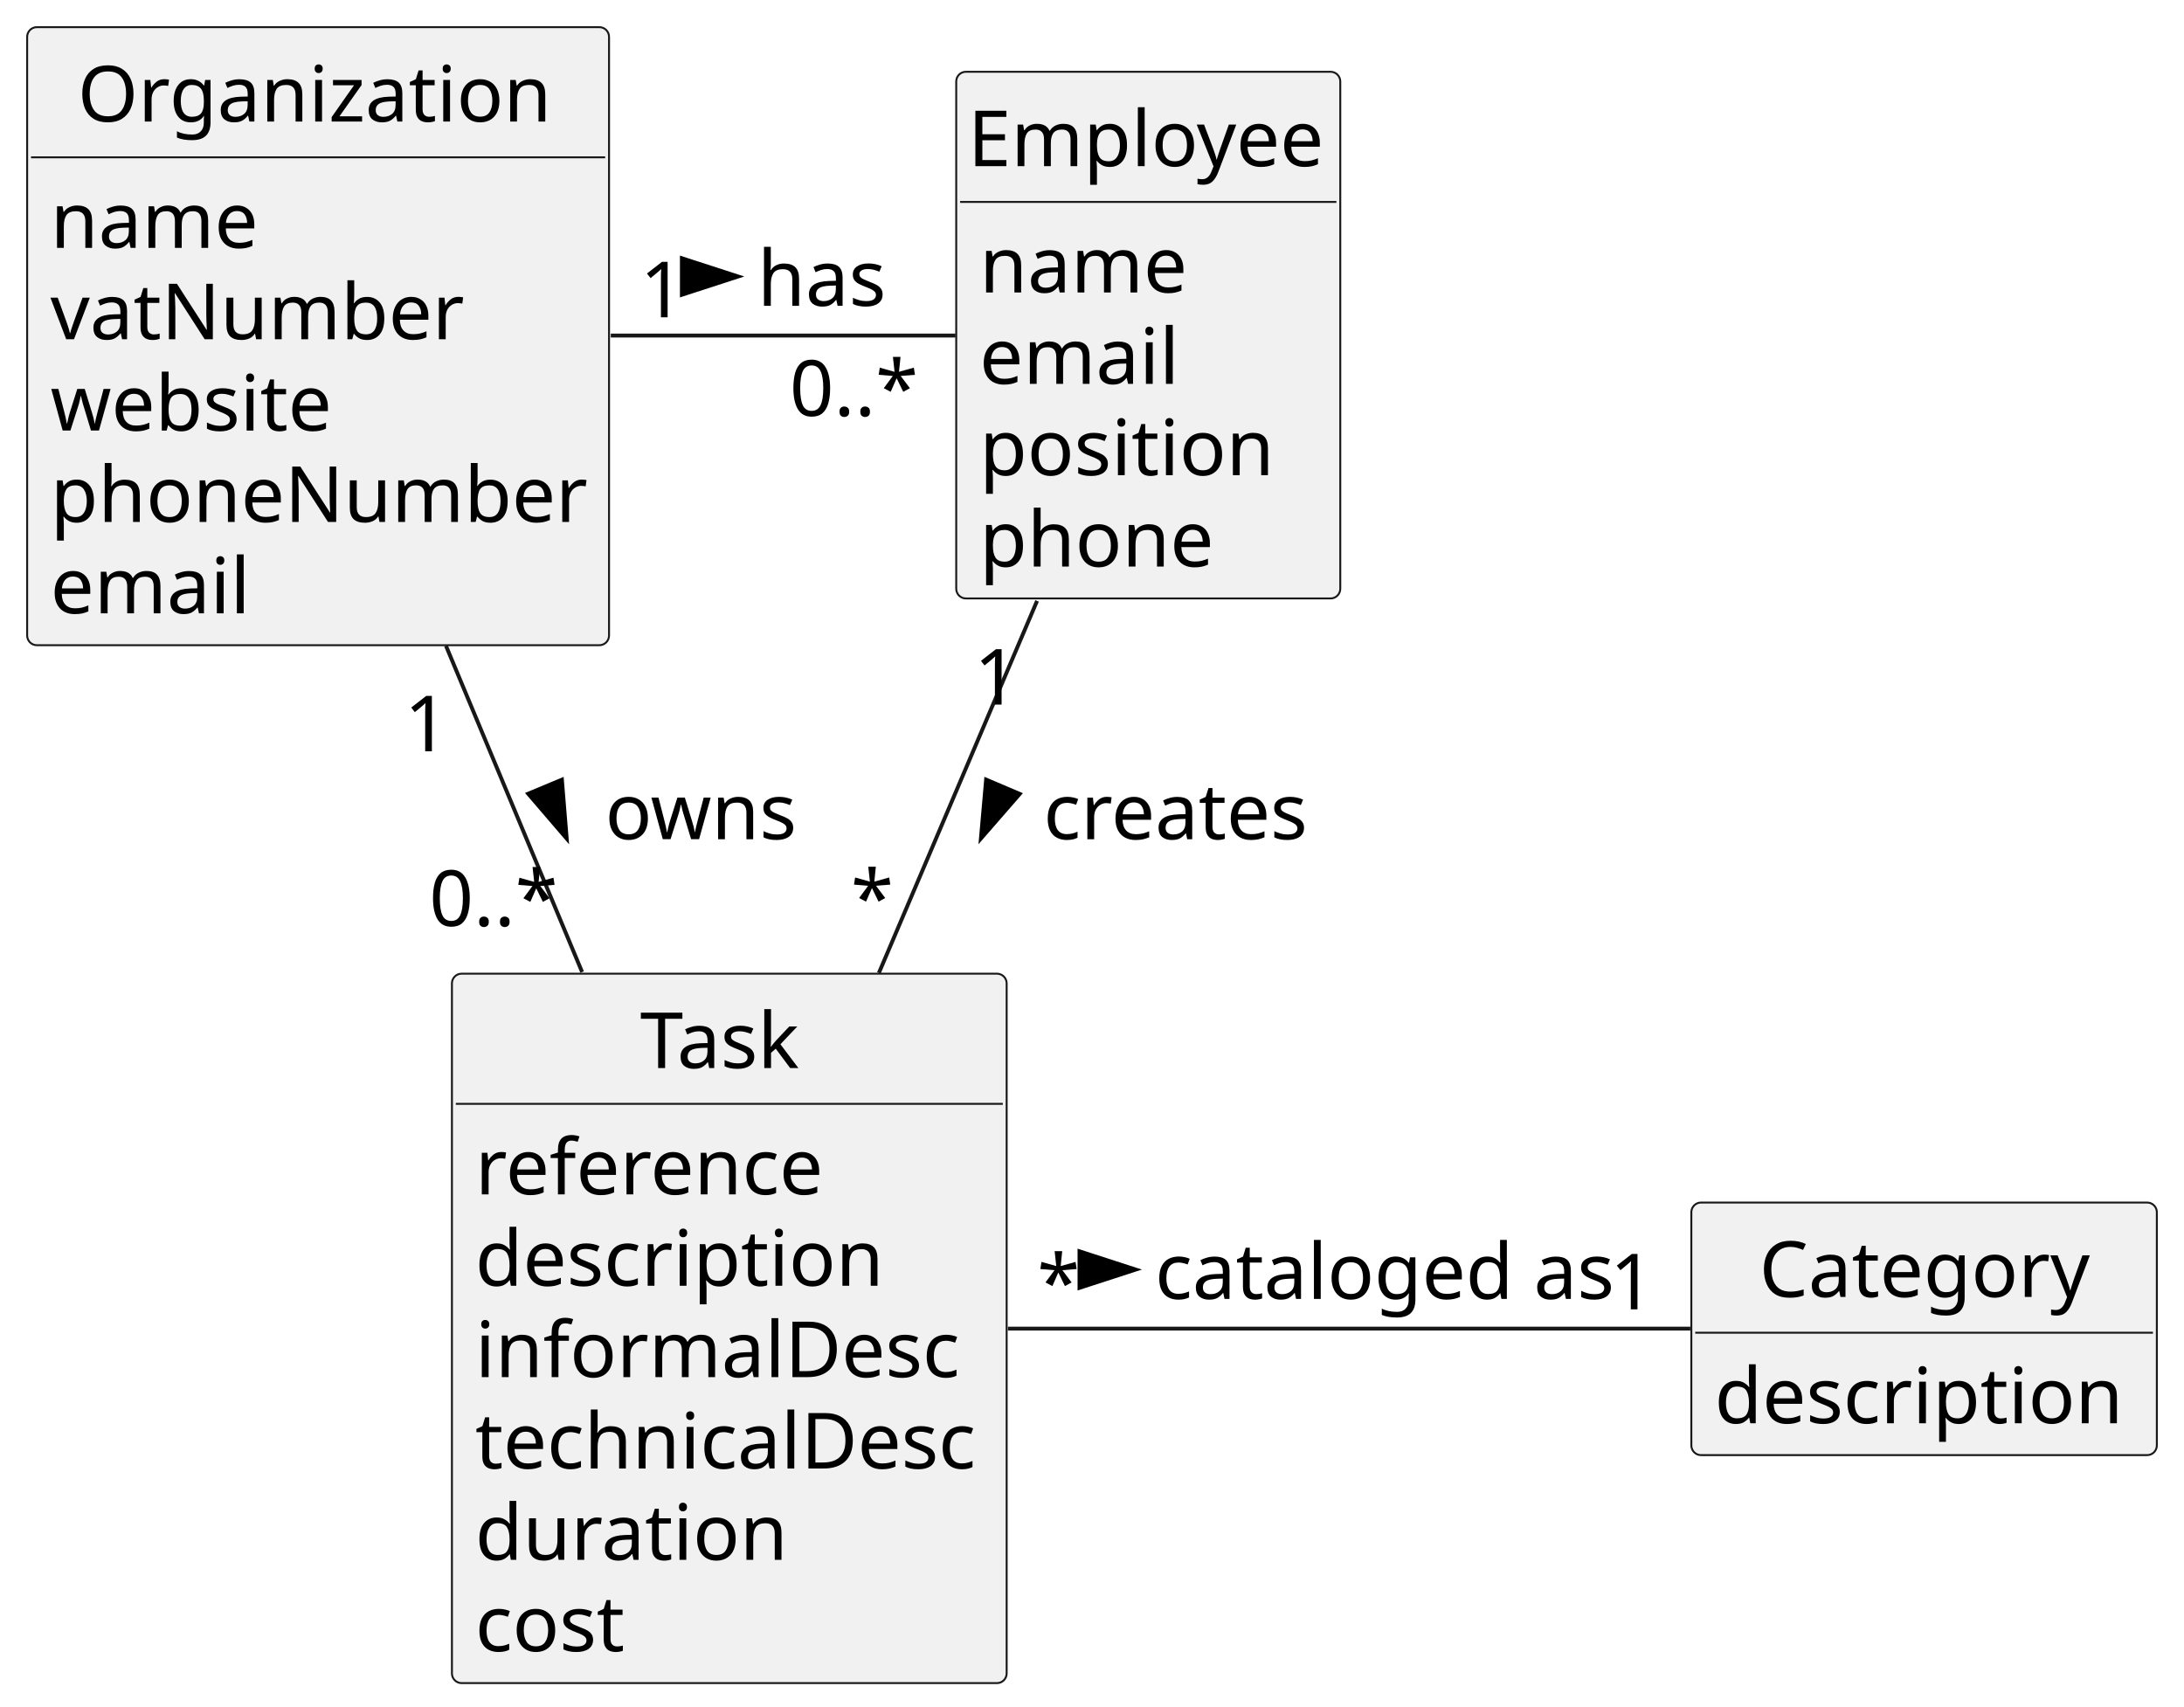
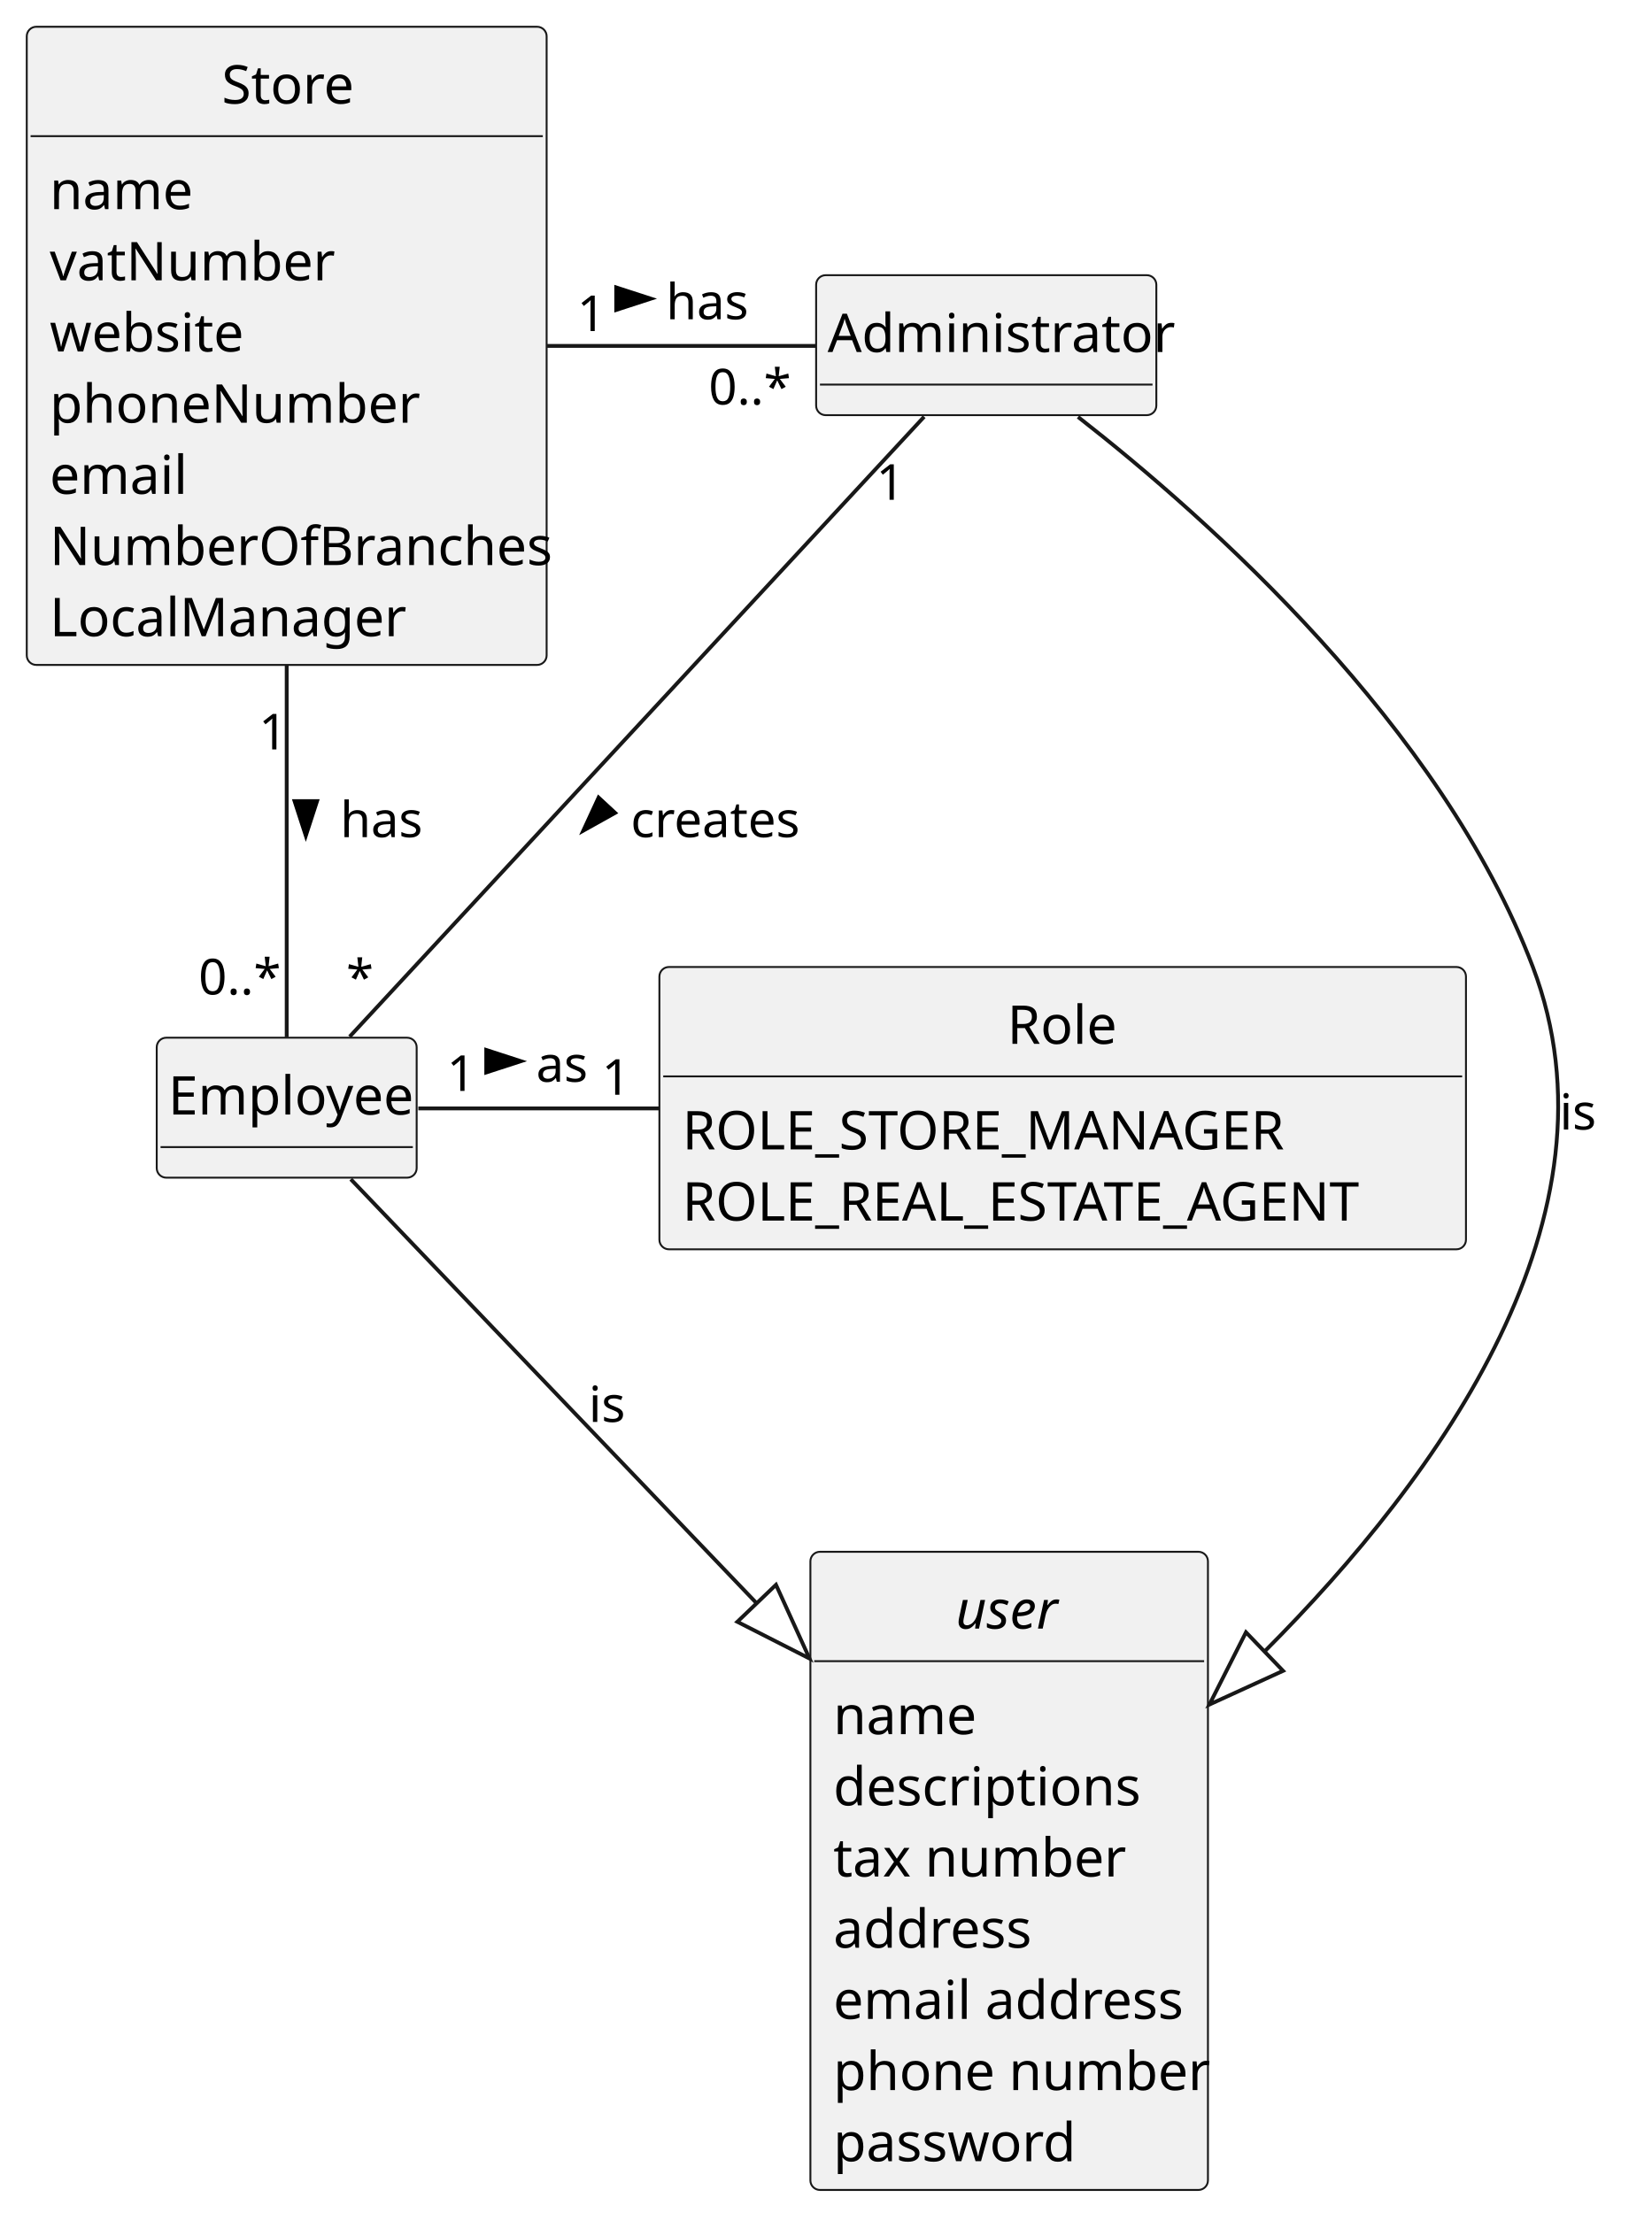
- <svg xmlns="http://www.w3.org/2000/svg" contentStyleType="text/css" height="440px" preserveAspectRatio="none" style="width:563px;height:440px;background:#FFFFFF;" version="1.1" viewBox="0 0 563 440" width="563px" zoomAndPan="magnify">
+ <svg xmlns="http://www.w3.org/2000/svg" contentStyleType="text/css" height="579px" preserveAspectRatio="none" style="width:432px;height:579px;background:#FFFFFF;" version="1.1" viewBox="0 0 432 579" width="432px" zoomAndPan="magnify">
  <defs />
  <g>
-     <g id="elem_Organization">
-       <rect codeLine="18" fill="#F1F1F1" height="159.328" id="Organization" rx="2.5" ry="2.5" style="stroke:#181818;stroke-width:0.5;" width="150" x="7" y="7" />
-       <text fill="#000000" font-family="sans-serif" font-size="20" lengthAdjust="spacing" textLength="124" x="20" y="31.336">Organization</text>
-       <line style="stroke:#181818;stroke-width:0.5;" x1="8" x2="156" y1="40.555" y2="40.555" />
-       <text fill="#000000" font-family="sans-serif" font-size="20" lengthAdjust="spacing" textLength="53" x="13" y="63.891">name</text>
-       <text fill="#000000" font-family="sans-serif" font-size="20" lengthAdjust="spacing" textLength="106" x="13" y="87.445">vatNumber</text>
-       <text fill="#000000" font-family="sans-serif" font-size="20" lengthAdjust="spacing" textLength="73" x="13" y="111">website</text>
-       <text fill="#000000" font-family="sans-serif" font-size="20" lengthAdjust="spacing" textLength="138" x="13" y="134.555">phoneNumber</text>
-       <text fill="#000000" font-family="sans-serif" font-size="20" lengthAdjust="spacing" textLength="53" x="13" y="158.109">email</text>
-     </g>
-     <g id="elem_Task">
-       <rect codeLine="26" fill="#F1F1F1" height="182.883" id="Task" rx="2.5" ry="2.5" style="stroke:#181818;stroke-width:0.5;" width="143" x="116.5" y="251" />
-       <text fill="#000000" font-family="sans-serif" font-size="20" lengthAdjust="spacing" textLength="46" x="165" y="275.336">Task</text>
-       <line style="stroke:#181818;stroke-width:0.5;" x1="117.5" x2="258.5" y1="284.555" y2="284.555" />
-       <text fill="#000000" font-family="sans-serif" font-size="20" lengthAdjust="spacing" textLength="89" x="122.5" y="307.891">reference</text>
-       <text fill="#000000" font-family="sans-serif" font-size="20" lengthAdjust="spacing" textLength="108" x="122.5" y="331.445">description</text>
-       <text fill="#000000" font-family="sans-serif" font-size="20" lengthAdjust="spacing" textLength="127" x="122.5" y="355">informalDesc</text>
-       <text fill="#000000" font-family="sans-serif" font-size="20" lengthAdjust="spacing" textLength="131" x="122.5" y="378.555">technicalDesc</text>
-       <text fill="#000000" font-family="sans-serif" font-size="20" lengthAdjust="spacing" textLength="81" x="122.5" y="402.109">duration</text>
-       <text fill="#000000" font-family="sans-serif" font-size="20" lengthAdjust="spacing" textLength="39" x="122.5" y="425.664">cost</text>
-     </g>
-     <g id="elem_Category">
-       <rect codeLine="35" fill="#F1F1F1" height="65.109" id="Category" rx="2.5" ry="2.5" style="stroke:#181818;stroke-width:0.5;" width="120" x="436" y="310" />
-       <text fill="#000000" font-family="sans-serif" font-size="20" lengthAdjust="spacing" textLength="85" x="453.5" y="334.336">Category</text>
-       <line style="stroke:#181818;stroke-width:0.5;" x1="437" x2="555" y1="343.555" y2="343.555" />
-       <text fill="#000000" font-family="sans-serif" font-size="20" lengthAdjust="spacing" textLength="108" x="442" y="366.891">description</text>
+     <g id="elem_Store">
+       <rect codeLine="12" fill="#F1F1F1" height="166.969" id="Store" rx="2.5" ry="2.5" style="stroke:#181818;stroke-width:0.5;" width="136" x="7" y="7" />
+       <text fill="#000000" font-family="sans-serif" font-size="14" lengthAdjust="spacing" textLength="34" x="58" y="27.107">Store</text>
+       <line style="stroke:#181818;stroke-width:0.5;" x1="8" x2="142" y1="35.621" y2="35.621" />
+       <text fill="#000000" font-family="sans-serif" font-size="14" lengthAdjust="spacing" textLength="35" x="13" y="54.728">name</text>
+       <text fill="#000000" font-family="sans-serif" font-size="14" lengthAdjust="spacing" textLength="68" x="13" y="73.35">vatNumber</text>
+       <text fill="#000000" font-family="sans-serif" font-size="14" lengthAdjust="spacing" textLength="47" x="13" y="91.971">website</text>
+       <text fill="#000000" font-family="sans-serif" font-size="14" lengthAdjust="spacing" textLength="89" x="13" y="110.592">phoneNumber</text>
+       <text fill="#000000" font-family="sans-serif" font-size="14" lengthAdjust="spacing" textLength="33" x="13" y="129.213">email</text>
+       <text fill="#000000" font-family="sans-serif" font-size="14" lengthAdjust="spacing" textLength="124" x="13" y="147.834">NumberOfBranches</text>
+       <text fill="#000000" font-family="sans-serif" font-size="14" lengthAdjust="spacing" textLength="90" x="13" y="166.455">LocalManager</text>
    </g>
    <g id="elem_Employee">
-       <rect codeLine="39" fill="#F1F1F1" height="135.773" id="Employee" rx="2.5" ry="2.5" style="stroke:#181818;stroke-width:0.5;" width="99" x="246.5" y="18.5" />
-       <text fill="#000000" font-family="sans-serif" font-size="20" lengthAdjust="spacing" textLength="93" x="249.5" y="42.836">Employee</text>
-       <line style="stroke:#181818;stroke-width:0.5;" x1="247.5" x2="344.5" y1="52.055" y2="52.055" />
-       <text fill="#000000" font-family="sans-serif" font-size="20" lengthAdjust="spacing" textLength="53" x="252.5" y="75.391">name</text>
-       <text fill="#000000" font-family="sans-serif" font-size="20" lengthAdjust="spacing" textLength="53" x="252.5" y="98.945">email</text>
-       <text fill="#000000" font-family="sans-serif" font-size="20" lengthAdjust="spacing" textLength="78" x="252.5" y="122.5">position</text>
-       <text fill="#000000" font-family="sans-serif" font-size="20" lengthAdjust="spacing" textLength="60" x="252.5" y="146.055">phone</text>
+       <rect codeLine="21" fill="#F1F1F1" height="36.621" id="Employee" rx="2.5" ry="2.5" style="stroke:#181818;stroke-width:0.5;" width="68" x="41" y="271.5" />
+       <text fill="#000000" font-family="sans-serif" font-size="14" lengthAdjust="spacing" textLength="62" x="44" y="291.607">Employee</text>
+       <line style="stroke:#181818;stroke-width:0.5;" x1="42" x2="108" y1="300.121" y2="300.121" />
    </g>
-     <g id="link_Organization_Employee">
-       <path codeLine="54" d="M157.45,86.5 C186.93,86.5 219.92,86.5 246.31,86.5 " fill="none" id="Organization-Employee" style="stroke:#181818;stroke-width:1.0;" />
-       <polygon fill="#000000" points="190.25,71.277,175.778,66.575,175.778,75.98,190.25,71.277" style="stroke:#000000;stroke-width:1.0;" />
-       <text fill="#000000" font-family="sans-serif" font-size="20" lengthAdjust="spacing" textLength="33" x="195.25" y="78.836">has</text>
-       <text fill="#000000" font-family="sans-serif" font-size="20" lengthAdjust="spacing" textLength="13" x="165.005" y="81.786">1</text>
-       <text fill="#000000" font-family="sans-serif" font-size="20" lengthAdjust="spacing" textLength="35" x="203.541" y="107.211">0..*</text>
+     <g id="elem_Role">
+       <rect codeLine="24" fill="#F1F1F1" height="73.863" id="Role" rx="2.5" ry="2.5" style="stroke:#181818;stroke-width:0.5;" width="211" x="172.5" y="253" />
+       <text fill="#000000" font-family="sans-serif" font-size="14" lengthAdjust="spacing" textLength="29" x="263.5" y="273.107">Role</text>
+       <line style="stroke:#181818;stroke-width:0.5;" x1="173.5" x2="382.5" y1="281.621" y2="281.621" />
+       <text fill="#000000" font-family="sans-serif" font-size="14" lengthAdjust="spacing" textLength="170" x="178.5" y="300.728">ROLE_STORE_MANAGER</text>
+       <text fill="#000000" font-family="sans-serif" font-size="14" lengthAdjust="spacing" textLength="199" x="178.5" y="319.35">ROLE_REAL_ESTATE_AGENT</text>
    </g>
-     <g id="link_Organization_Task">
-       <path codeLine="55" d="M114.96,166.47 C126.08,193.13 138.58,223.08 150.06,250.58 " fill="none" id="Organization-Task" style="stroke:#181818;stroke-width:1.0;" />
-       <polygon fill="#000000" points="146.081,216.16,144.847,200.994,136.168,204.615,146.081,216.16" style="stroke:#000000;stroke-width:1.0;" />
-       <text fill="#000000" font-family="sans-serif" font-size="20" lengthAdjust="spacing" textLength="49" x="156" y="216.336">owns</text>
-       <text fill="#000000" font-family="sans-serif" font-size="20" lengthAdjust="spacing" textLength="13" x="104.234" y="193.676">1</text>
-       <text fill="#000000" font-family="sans-serif" font-size="20" lengthAdjust="spacing" textLength="35" x="110.642" y="238.701">0..*</text>
+     <g id="elem_user">
+       <rect codeLine="29" fill="#F1F1F1" height="166.969" id="user" rx="2.5" ry="2.5" style="stroke:#181818;stroke-width:0.5;" width="104" x="212" y="406" />
+       <text fill="#000000" font-family="sans-serif" font-size="14" font-style="italic" lengthAdjust="spacing" textLength="28" x="250" y="426.107">user</text>
+       <line style="stroke:#181818;stroke-width:0.5;" x1="213" x2="315" y1="434.621" y2="434.621" />
+       <text fill="#000000" font-family="sans-serif" font-size="14" lengthAdjust="spacing" textLength="35" x="218" y="453.728">name</text>
+       <text fill="#000000" font-family="sans-serif" font-size="14" lengthAdjust="spacing" textLength="76" x="218" y="472.35">descriptions</text>
+       <text fill="#000000" font-family="sans-serif" font-size="14" lengthAdjust="spacing" textLength="70" x="218" y="490.971">tax number</text>
+       <text fill="#000000" font-family="sans-serif" font-size="14" lengthAdjust="spacing" textLength="51" x="218" y="509.592">address</text>
+       <text fill="#000000" font-family="sans-serif" font-size="14" lengthAdjust="spacing" textLength="88" x="218" y="528.213">email address</text>
+       <text fill="#000000" font-family="sans-serif" font-size="14" lengthAdjust="spacing" textLength="92" x="218" y="546.834">phone number</text>
+       <text fill="#000000" font-family="sans-serif" font-size="14" lengthAdjust="spacing" textLength="60" x="218" y="565.455">password</text>
    </g>
-     <g id="link_Employee_Task">
-       <path codeLine="57" d="M267.34,154.9 C254.84,184.29 240,219.2 226.56,250.82 " fill="none" id="Employee-Task" style="stroke:#181818;stroke-width:1.0;" />
-       <polygon fill="#000000" points="252.87,216.14,262.86,204.661,254.205,200.981,252.87,216.14" style="stroke:#000000;stroke-width:1.0;" />
-       <text fill="#000000" font-family="sans-serif" font-size="20" lengthAdjust="spacing" textLength="68" x="269" y="216.336">creates</text>
-       <text fill="#000000" font-family="sans-serif" font-size="20" lengthAdjust="spacing" textLength="13" x="251.099" y="181.638">1</text>
-       <text fill="#000000" font-family="sans-serif" font-size="20" lengthAdjust="spacing" textLength="10" x="219.339" y="238.639">*</text>
+     <g id="elem_Administrator">
+       <rect codeLine="39" fill="#F1F1F1" height="36.621" id="Administrator" rx="2.5" ry="2.5" style="stroke:#181818;stroke-width:0.5;" width="89" x="213.5" y="72" />
+       <text fill="#000000" font-family="sans-serif" font-size="14" lengthAdjust="spacing" textLength="83" x="216.5" y="92.107">Administrator</text>
+       <line style="stroke:#181818;stroke-width:0.5;" x1="214.5" x2="301.5" y1="100.621" y2="100.621" />
    </g>
-     <g id="link_Task_Category">
-       <path codeLine="59" d="M259.82,342.5 C313.24,342.5 385.31,342.5 435.74,342.5 " fill="none" id="Task-Category" style="stroke:#181818;stroke-width:1.0;" />
-       <polygon fill="#000000" points="292.75,327.277,278.278,322.575,278.278,331.98,292.75,327.277" style="stroke:#000000;stroke-width:1.0;" />
-       <text fill="#000000" font-family="sans-serif" font-size="20" lengthAdjust="spacing" textLength="120" x="297.75" y="334.836">cataloged as</text>
-       <text fill="#000000" font-family="sans-serif" font-size="20" lengthAdjust="spacing" textLength="10" x="267.382" y="337.737">*</text>
-       <text fill="#000000" font-family="sans-serif" font-size="20" lengthAdjust="spacing" textLength="13" x="415.021" y="337.532">1</text>
+     <g id="link_Administrator_user">
+       <path codeLine="41" d="M282.01,109.08 C316.12,135.73 377.1,189.97 401,253 C425.64,317.99 376.85,385.97 330.81,432.09 " fill="none" id="Administrator-to-user" style="stroke:#181818;stroke-width:1.0;" />
+       <polygon fill="none" points="335.65,437.15,316.38,445.97,325.95,427.06,335.65,437.15" style="stroke:#181818;stroke-width:1.0;" />
+       <text fill="#000000" font-family="sans-serif" font-size="13" lengthAdjust="spacing" textLength="10" x="408" y="295.528">is</text>
+     </g>
+     <g id="link_Employee_user">
+       <path codeLine="42" d="M91.77,308.53 C115.46,333.28 160.04,379.86 197.91,419.44 " fill="none" id="Employee-to-user" style="stroke:#181818;stroke-width:1.0;" />
+       <polygon fill="none" points="203,414.64,211.77,433.93,192.89,424.32,203,414.64" style="stroke:#181818;stroke-width:1.0;" />
+       <text fill="#000000" font-family="sans-serif" font-size="13" lengthAdjust="spacing" textLength="10" x="154" y="372.028">is</text>
+     </g>
+     <g id="link_Store_Administrator">
+       <path codeLine="43" d="M143.14,90.5 C166.62,90.5 192.29,90.5 213.4,90.5 " fill="none" id="Store-Administrator" style="stroke:#181818;stroke-width:1.0;" />
+       <polygon fill="#000000" points="170.25,78.145,161.205,75.207,161.205,81.084,170.25,78.145" style="stroke:#000000;stroke-width:1.0;" />
+       <text fill="#000000" font-family="sans-serif" font-size="13" lengthAdjust="spacing" textLength="21" x="174.25" y="83.528">has</text>
+       <text fill="#000000" font-family="sans-serif" font-size="13" lengthAdjust="spacing" textLength="7" x="150.976" y="86.616">1</text>
+       <text fill="#000000" font-family="sans-serif" font-size="13" lengthAdjust="spacing" textLength="20" x="185.381" y="105.826">0..*</text>
+     </g>
+     <g id="link_Store_Employee">
+       <path codeLine="44" d="M75,174.11 C75,210.26 75,249.38 75,271.37 " fill="none" id="Store-Employee" style="stroke:#181818;stroke-width:1.0;" />
+       <polygon fill="#000000" points="80,218.645,82.939,209.6,77.061,209.6,80,218.645" style="stroke:#000000;stroke-width:1.0;" />
+       <text fill="#000000" font-family="sans-serif" font-size="13" lengthAdjust="spacing" textLength="21" x="89" y="219.028">has</text>
+       <text fill="#000000" font-family="sans-serif" font-size="13" lengthAdjust="spacing" textLength="7" x="67.699" y="196.068">1</text>
+       <text fill="#000000" font-family="sans-serif" font-size="13" lengthAdjust="spacing" textLength="20" x="51.938" y="260.192">0..*</text>
+     </g>
+     <g id="link_Administrator_Employee">
+       <path codeLine="45" d="M241.76,109.03 C207.12,146.41 126.31,233.63 91.47,271.23 " fill="none" id="Administrator-Employee" style="stroke:#181818;stroke-width:1.0;" />
+       <polygon fill="#000000" points="152.602,217.313,160.905,212.676,156.594,208.681,152.602,217.313" style="stroke:#000000;stroke-width:1.0;" />
+       <text fill="#000000" font-family="sans-serif" font-size="13" lengthAdjust="spacing" textLength="43" x="165" y="219.028">creates</text>
+       <text fill="#000000" font-family="sans-serif" font-size="13" lengthAdjust="spacing" textLength="7" x="229.208" y="130.755">1</text>
+       <text fill="#000000" font-family="sans-serif" font-size="13" lengthAdjust="spacing" textLength="5" x="90.574" y="260.346">*</text>
+     </g>
+     <g id="link_Employee_Role">
+       <path codeLine="46" d="M109.44,290 C127.08,290 149.62,290 172.44,290 " fill="none" id="Employee-Role" style="stroke:#181818;stroke-width:1.0;" />
+       <polygon fill="#000000" points="136.25,277.646,127.205,274.707,127.205,280.584,136.25,277.646" style="stroke:#000000;stroke-width:1.0;" />
+       <text fill="#000000" font-family="sans-serif" font-size="13" lengthAdjust="spacing" textLength="14" x="140.25" y="283.028">as</text>
+       <text fill="#000000" font-family="sans-serif" font-size="13" lengthAdjust="spacing" textLength="7" x="116.909" y="285.421">1</text>
+       <text fill="#000000" font-family="sans-serif" font-size="13" lengthAdjust="spacing" textLength="7" x="157.431" y="286.42">1</text>
    </g>
  </g>
</svg>
